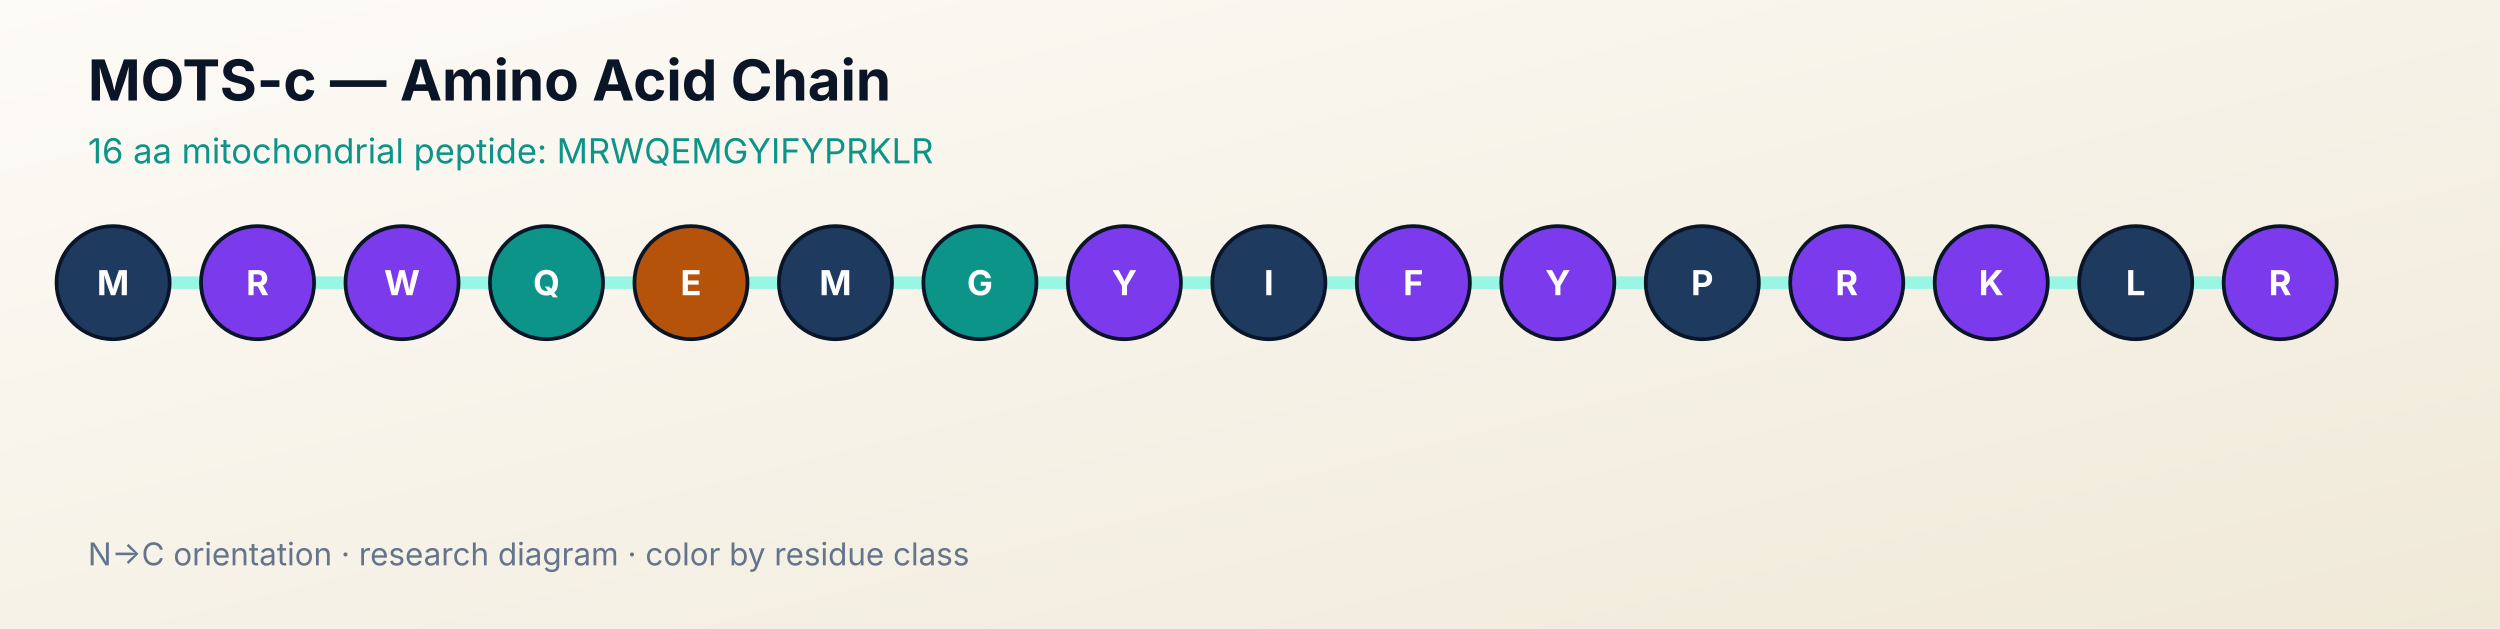
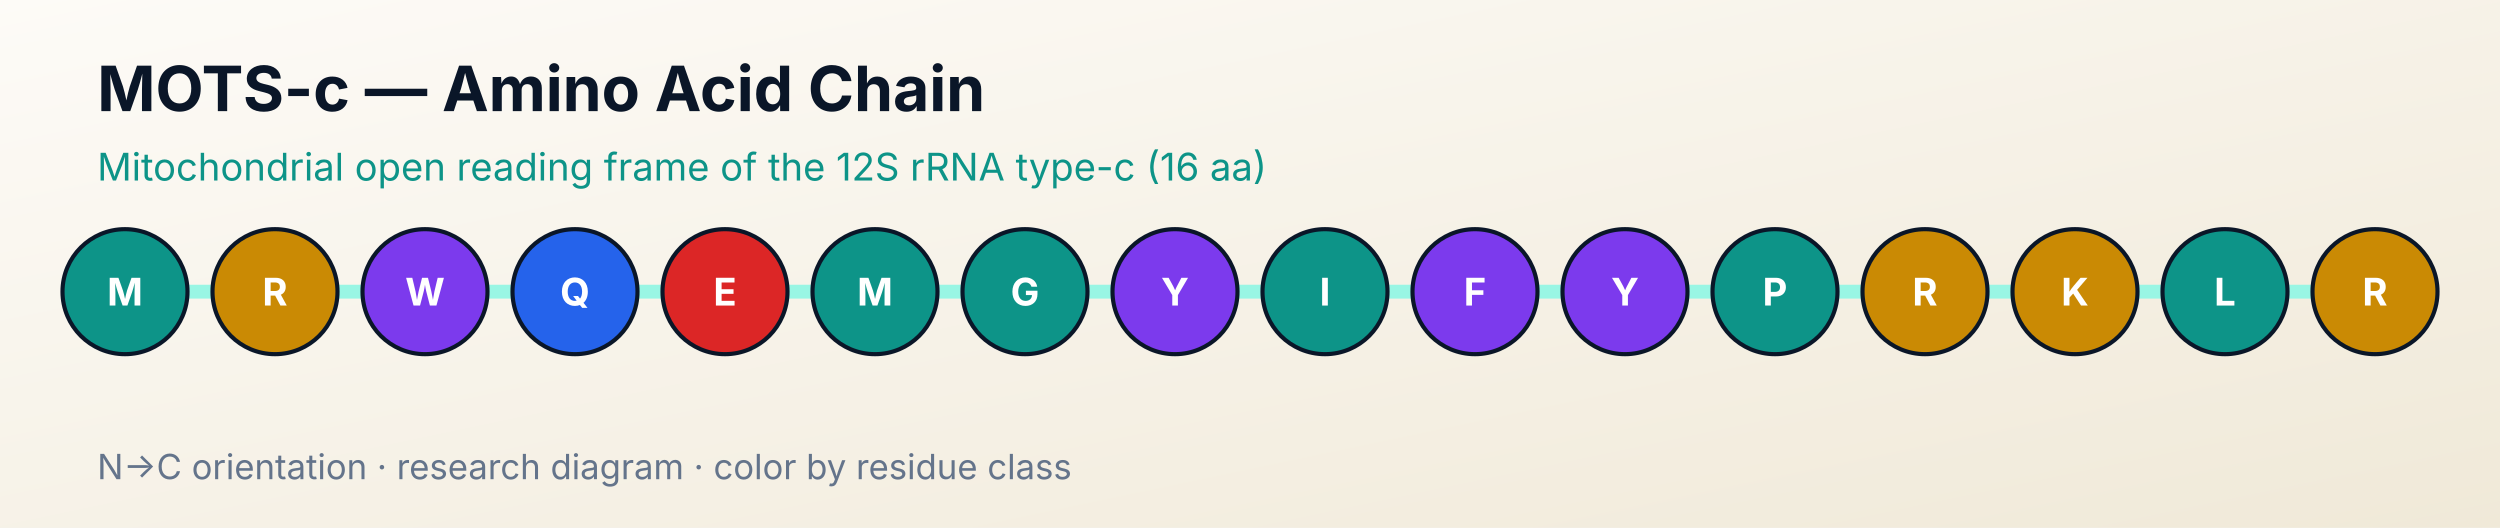
- <svg xmlns="http://www.w3.org/2000/svg" width="796" height="200" viewBox="0 0 796 200" role="img" aria-label="MOTS-c amino acid chain">
+ <svg xmlns="http://www.w3.org/2000/svg" width="720" height="152" viewBox="0 0 720 152" role="img" aria-label="MOTS-c amino acid chain">
  <defs>
    <linearGradient id="bg" x1="0" y1="0" x2="1" y2="1">
      <stop offset="0%" stop-color="#FDFBF7" />
      <stop offset="100%" stop-color="#F0E9D8" />
    </linearGradient>
  </defs>
  <rect width="100%" height="100%" fill="url(#bg)" />
  <text x="28" y="32" font-family="Inter, Arial, sans-serif" font-size="18" font-weight="700" fill="#0A1628">MOTS-c — Amino Acid Chain</text>
-   <text x="28" y="52" font-family="Inter, Arial, sans-serif" font-size="11" fill="#0D9488">16 aa mitochondrial peptide: MRWQEMGYIFYPRKLR</text>
-   <line x1="36" y1="90" x2="726" y2="90" stroke="#99f6e4" stroke-width="4" stroke-linecap="round" />
-   <circle cx="36" cy="90" r="18" fill="#1e3a5f" stroke="#0A1628" stroke-width="1.2" />
-   <text x="36" y="94" text-anchor="middle" font-family="Inter, Arial, sans-serif" font-size="11" font-weight="700" fill="#ffffff">M</text>
-   <circle cx="82" cy="90" r="18" fill="#7c3aed" stroke="#0A1628" stroke-width="1.2" />
-   <text x="82" y="94" text-anchor="middle" font-family="Inter, Arial, sans-serif" font-size="11" font-weight="700" fill="#ffffff">R</text>
-   <circle cx="128" cy="90" r="18" fill="#7c3aed" stroke="#0A1628" stroke-width="1.2" />
-   <text x="128" y="94" text-anchor="middle" font-family="Inter, Arial, sans-serif" font-size="11" font-weight="700" fill="#ffffff">W</text>
-   <circle cx="174" cy="90" r="18" fill="#0d9488" stroke="#0A1628" stroke-width="1.2" />
-   <text x="174" y="94" text-anchor="middle" font-family="Inter, Arial, sans-serif" font-size="11" font-weight="700" fill="#ffffff">Q</text>
-   <circle cx="220" cy="90" r="18" fill="#b45309" stroke="#0A1628" stroke-width="1.2" />
-   <text x="220" y="94" text-anchor="middle" font-family="Inter, Arial, sans-serif" font-size="11" font-weight="700" fill="#ffffff">E</text>
-   <circle cx="266" cy="90" r="18" fill="#1e3a5f" stroke="#0A1628" stroke-width="1.2" />
-   <text x="266" y="94" text-anchor="middle" font-family="Inter, Arial, sans-serif" font-size="11" font-weight="700" fill="#ffffff">M</text>
-   <circle cx="312" cy="90" r="18" fill="#0d9488" stroke="#0A1628" stroke-width="1.2" />
-   <text x="312" y="94" text-anchor="middle" font-family="Inter, Arial, sans-serif" font-size="11" font-weight="700" fill="#ffffff">G</text>
-   <circle cx="358" cy="90" r="18" fill="#7c3aed" stroke="#0A1628" stroke-width="1.2" />
-   <text x="358" y="94" text-anchor="middle" font-family="Inter, Arial, sans-serif" font-size="11" font-weight="700" fill="#ffffff">Y</text>
-   <circle cx="404" cy="90" r="18" fill="#1e3a5f" stroke="#0A1628" stroke-width="1.2" />
-   <text x="404" y="94" text-anchor="middle" font-family="Inter, Arial, sans-serif" font-size="11" font-weight="700" fill="#ffffff">I</text>
-   <circle cx="450" cy="90" r="18" fill="#7c3aed" stroke="#0A1628" stroke-width="1.2" />
-   <text x="450" y="94" text-anchor="middle" font-family="Inter, Arial, sans-serif" font-size="11" font-weight="700" fill="#ffffff">F</text>
-   <circle cx="496" cy="90" r="18" fill="#7c3aed" stroke="#0A1628" stroke-width="1.2" />
-   <text x="496" y="94" text-anchor="middle" font-family="Inter, Arial, sans-serif" font-size="11" font-weight="700" fill="#ffffff">Y</text>
-   <circle cx="542" cy="90" r="18" fill="#1e3a5f" stroke="#0A1628" stroke-width="1.2" />
-   <text x="542" y="94" text-anchor="middle" font-family="Inter, Arial, sans-serif" font-size="11" font-weight="700" fill="#ffffff">P</text>
-   <circle cx="588" cy="90" r="18" fill="#7c3aed" stroke="#0A1628" stroke-width="1.2" />
-   <text x="588" y="94" text-anchor="middle" font-family="Inter, Arial, sans-serif" font-size="11" font-weight="700" fill="#ffffff">R</text>
-   <circle cx="634" cy="90" r="18" fill="#7c3aed" stroke="#0A1628" stroke-width="1.2" />
-   <text x="634" y="94" text-anchor="middle" font-family="Inter, Arial, sans-serif" font-size="11" font-weight="700" fill="#ffffff">K</text>
-   <circle cx="680" cy="90" r="18" fill="#1e3a5f" stroke="#0A1628" stroke-width="1.2" />
-   <text x="680" y="94" text-anchor="middle" font-family="Inter, Arial, sans-serif" font-size="11" font-weight="700" fill="#ffffff">L</text>
-   <circle cx="726" cy="90" r="18" fill="#7c3aed" stroke="#0A1628" stroke-width="1.2" />
-   <text x="726" y="94" text-anchor="middle" font-family="Inter, Arial, sans-serif" font-size="11" font-weight="700" fill="#ffffff">R</text>
-   <text x="28" y="180" font-family="Inter, Arial, sans-serif" font-size="10" fill="#64748b">N→C orientation · research diagram · color by residue class</text>
+   <text x="28" y="52" font-family="Inter, Arial, sans-serif" font-size="11" fill="#0D9488">Mitochondrial open reading frame of the 12S rRNA type-c (16 aa)</text>
+   <line x1="36.0" y1="84" x2="684.0" y2="84" stroke="#99f6e4" stroke-width="4" stroke-linecap="round" />
+   <circle cx="36.0" cy="84" r="18" fill="#0d9488" stroke="#0A1628" stroke-width="1.2" />
+   <text x="36.0" y="88" text-anchor="middle" font-family="Inter, Arial, sans-serif" font-size="11" font-weight="700" fill="#ffffff">M</text>
+   <circle cx="79.2" cy="84" r="18" fill="#ca8a04" stroke="#0A1628" stroke-width="1.2" />
+   <text x="79.2" y="88" text-anchor="middle" font-family="Inter, Arial, sans-serif" font-size="11" font-weight="700" fill="#ffffff">R</text>
+   <circle cx="122.4" cy="84" r="18" fill="#7c3aed" stroke="#0A1628" stroke-width="1.2" />
+   <text x="122.4" y="88" text-anchor="middle" font-family="Inter, Arial, sans-serif" font-size="11" font-weight="700" fill="#ffffff">W</text>
+   <circle cx="165.6" cy="84" r="18" fill="#2563eb" stroke="#0A1628" stroke-width="1.2" />
+   <text x="165.6" y="88" text-anchor="middle" font-family="Inter, Arial, sans-serif" font-size="11" font-weight="700" fill="#ffffff">Q</text>
+   <circle cx="208.8" cy="84" r="18" fill="#dc2626" stroke="#0A1628" stroke-width="1.2" />
+   <text x="208.8" y="88" text-anchor="middle" font-family="Inter, Arial, sans-serif" font-size="11" font-weight="700" fill="#ffffff">E</text>
+   <circle cx="252.0" cy="84" r="18" fill="#0d9488" stroke="#0A1628" stroke-width="1.2" />
+   <text x="252.0" y="88" text-anchor="middle" font-family="Inter, Arial, sans-serif" font-size="11" font-weight="700" fill="#ffffff">M</text>
+   <circle cx="295.2" cy="84" r="18" fill="#0d9488" stroke="#0A1628" stroke-width="1.2" />
+   <text x="295.2" y="88" text-anchor="middle" font-family="Inter, Arial, sans-serif" font-size="11" font-weight="700" fill="#ffffff">G</text>
+   <circle cx="338.4" cy="84" r="18" fill="#7c3aed" stroke="#0A1628" stroke-width="1.2" />
+   <text x="338.4" y="88" text-anchor="middle" font-family="Inter, Arial, sans-serif" font-size="11" font-weight="700" fill="#ffffff">Y</text>
+   <circle cx="381.6" cy="84" r="18" fill="#0d9488" stroke="#0A1628" stroke-width="1.2" />
+   <text x="381.6" y="88" text-anchor="middle" font-family="Inter, Arial, sans-serif" font-size="11" font-weight="700" fill="#ffffff">I</text>
+   <circle cx="424.8" cy="84" r="18" fill="#7c3aed" stroke="#0A1628" stroke-width="1.2" />
+   <text x="424.8" y="88" text-anchor="middle" font-family="Inter, Arial, sans-serif" font-size="11" font-weight="700" fill="#ffffff">F</text>
+   <circle cx="468.0" cy="84" r="18" fill="#7c3aed" stroke="#0A1628" stroke-width="1.2" />
+   <text x="468.0" y="88" text-anchor="middle" font-family="Inter, Arial, sans-serif" font-size="11" font-weight="700" fill="#ffffff">Y</text>
+   <circle cx="511.2" cy="84" r="18" fill="#0d9488" stroke="#0A1628" stroke-width="1.2" />
+   <text x="511.2" y="88" text-anchor="middle" font-family="Inter, Arial, sans-serif" font-size="11" font-weight="700" fill="#ffffff">P</text>
+   <circle cx="554.4" cy="84" r="18" fill="#ca8a04" stroke="#0A1628" stroke-width="1.2" />
+   <text x="554.4" y="88" text-anchor="middle" font-family="Inter, Arial, sans-serif" font-size="11" font-weight="700" fill="#ffffff">R</text>
+   <circle cx="597.6" cy="84" r="18" fill="#ca8a04" stroke="#0A1628" stroke-width="1.2" />
+   <text x="597.6" y="88" text-anchor="middle" font-family="Inter, Arial, sans-serif" font-size="11" font-weight="700" fill="#ffffff">K</text>
+   <circle cx="640.8" cy="84" r="18" fill="#0d9488" stroke="#0A1628" stroke-width="1.2" />
+   <text x="640.8" y="88" text-anchor="middle" font-family="Inter, Arial, sans-serif" font-size="11" font-weight="700" fill="#ffffff">L</text>
+   <circle cx="684.0" cy="84" r="18" fill="#ca8a04" stroke="#0A1628" stroke-width="1.2" />
+   <text x="684.0" y="88" text-anchor="middle" font-family="Inter, Arial, sans-serif" font-size="11" font-weight="700" fill="#ffffff">R</text>
+   <text x="28" y="138" font-family="Inter, Arial, sans-serif" font-size="10" fill="#64748b">N→C orientation · research diagram · color by residue class</text>
</svg>
